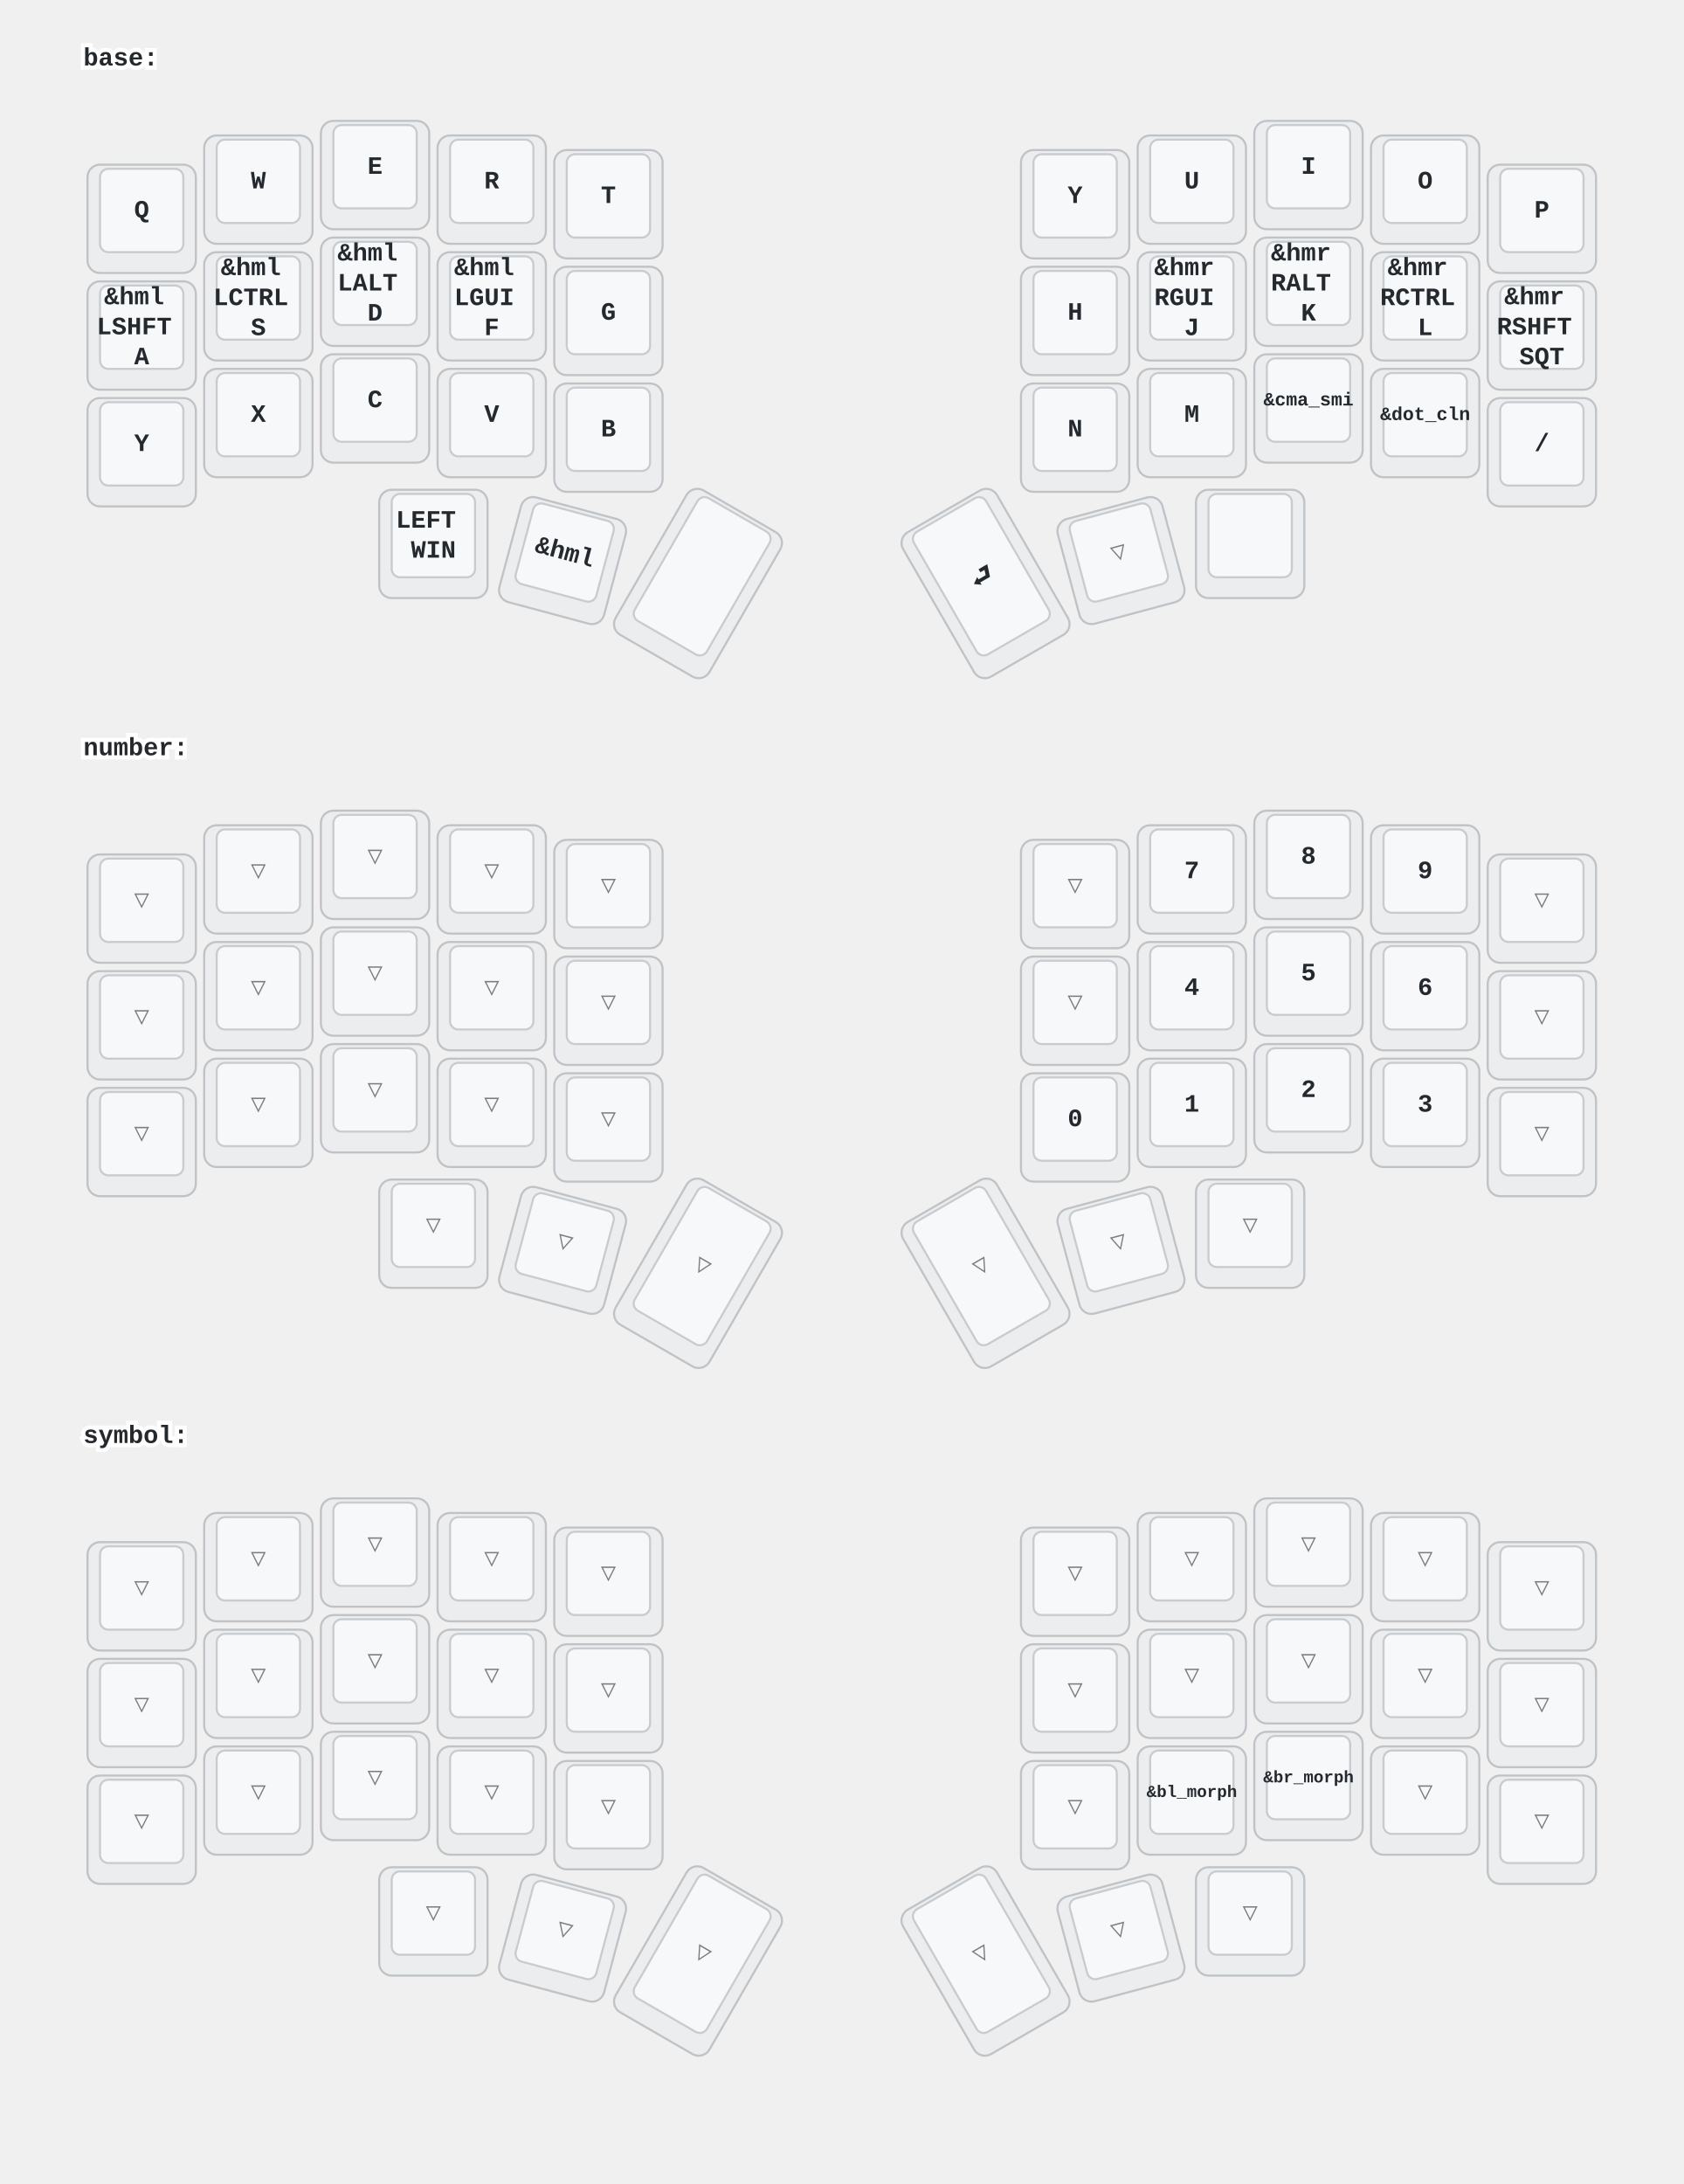
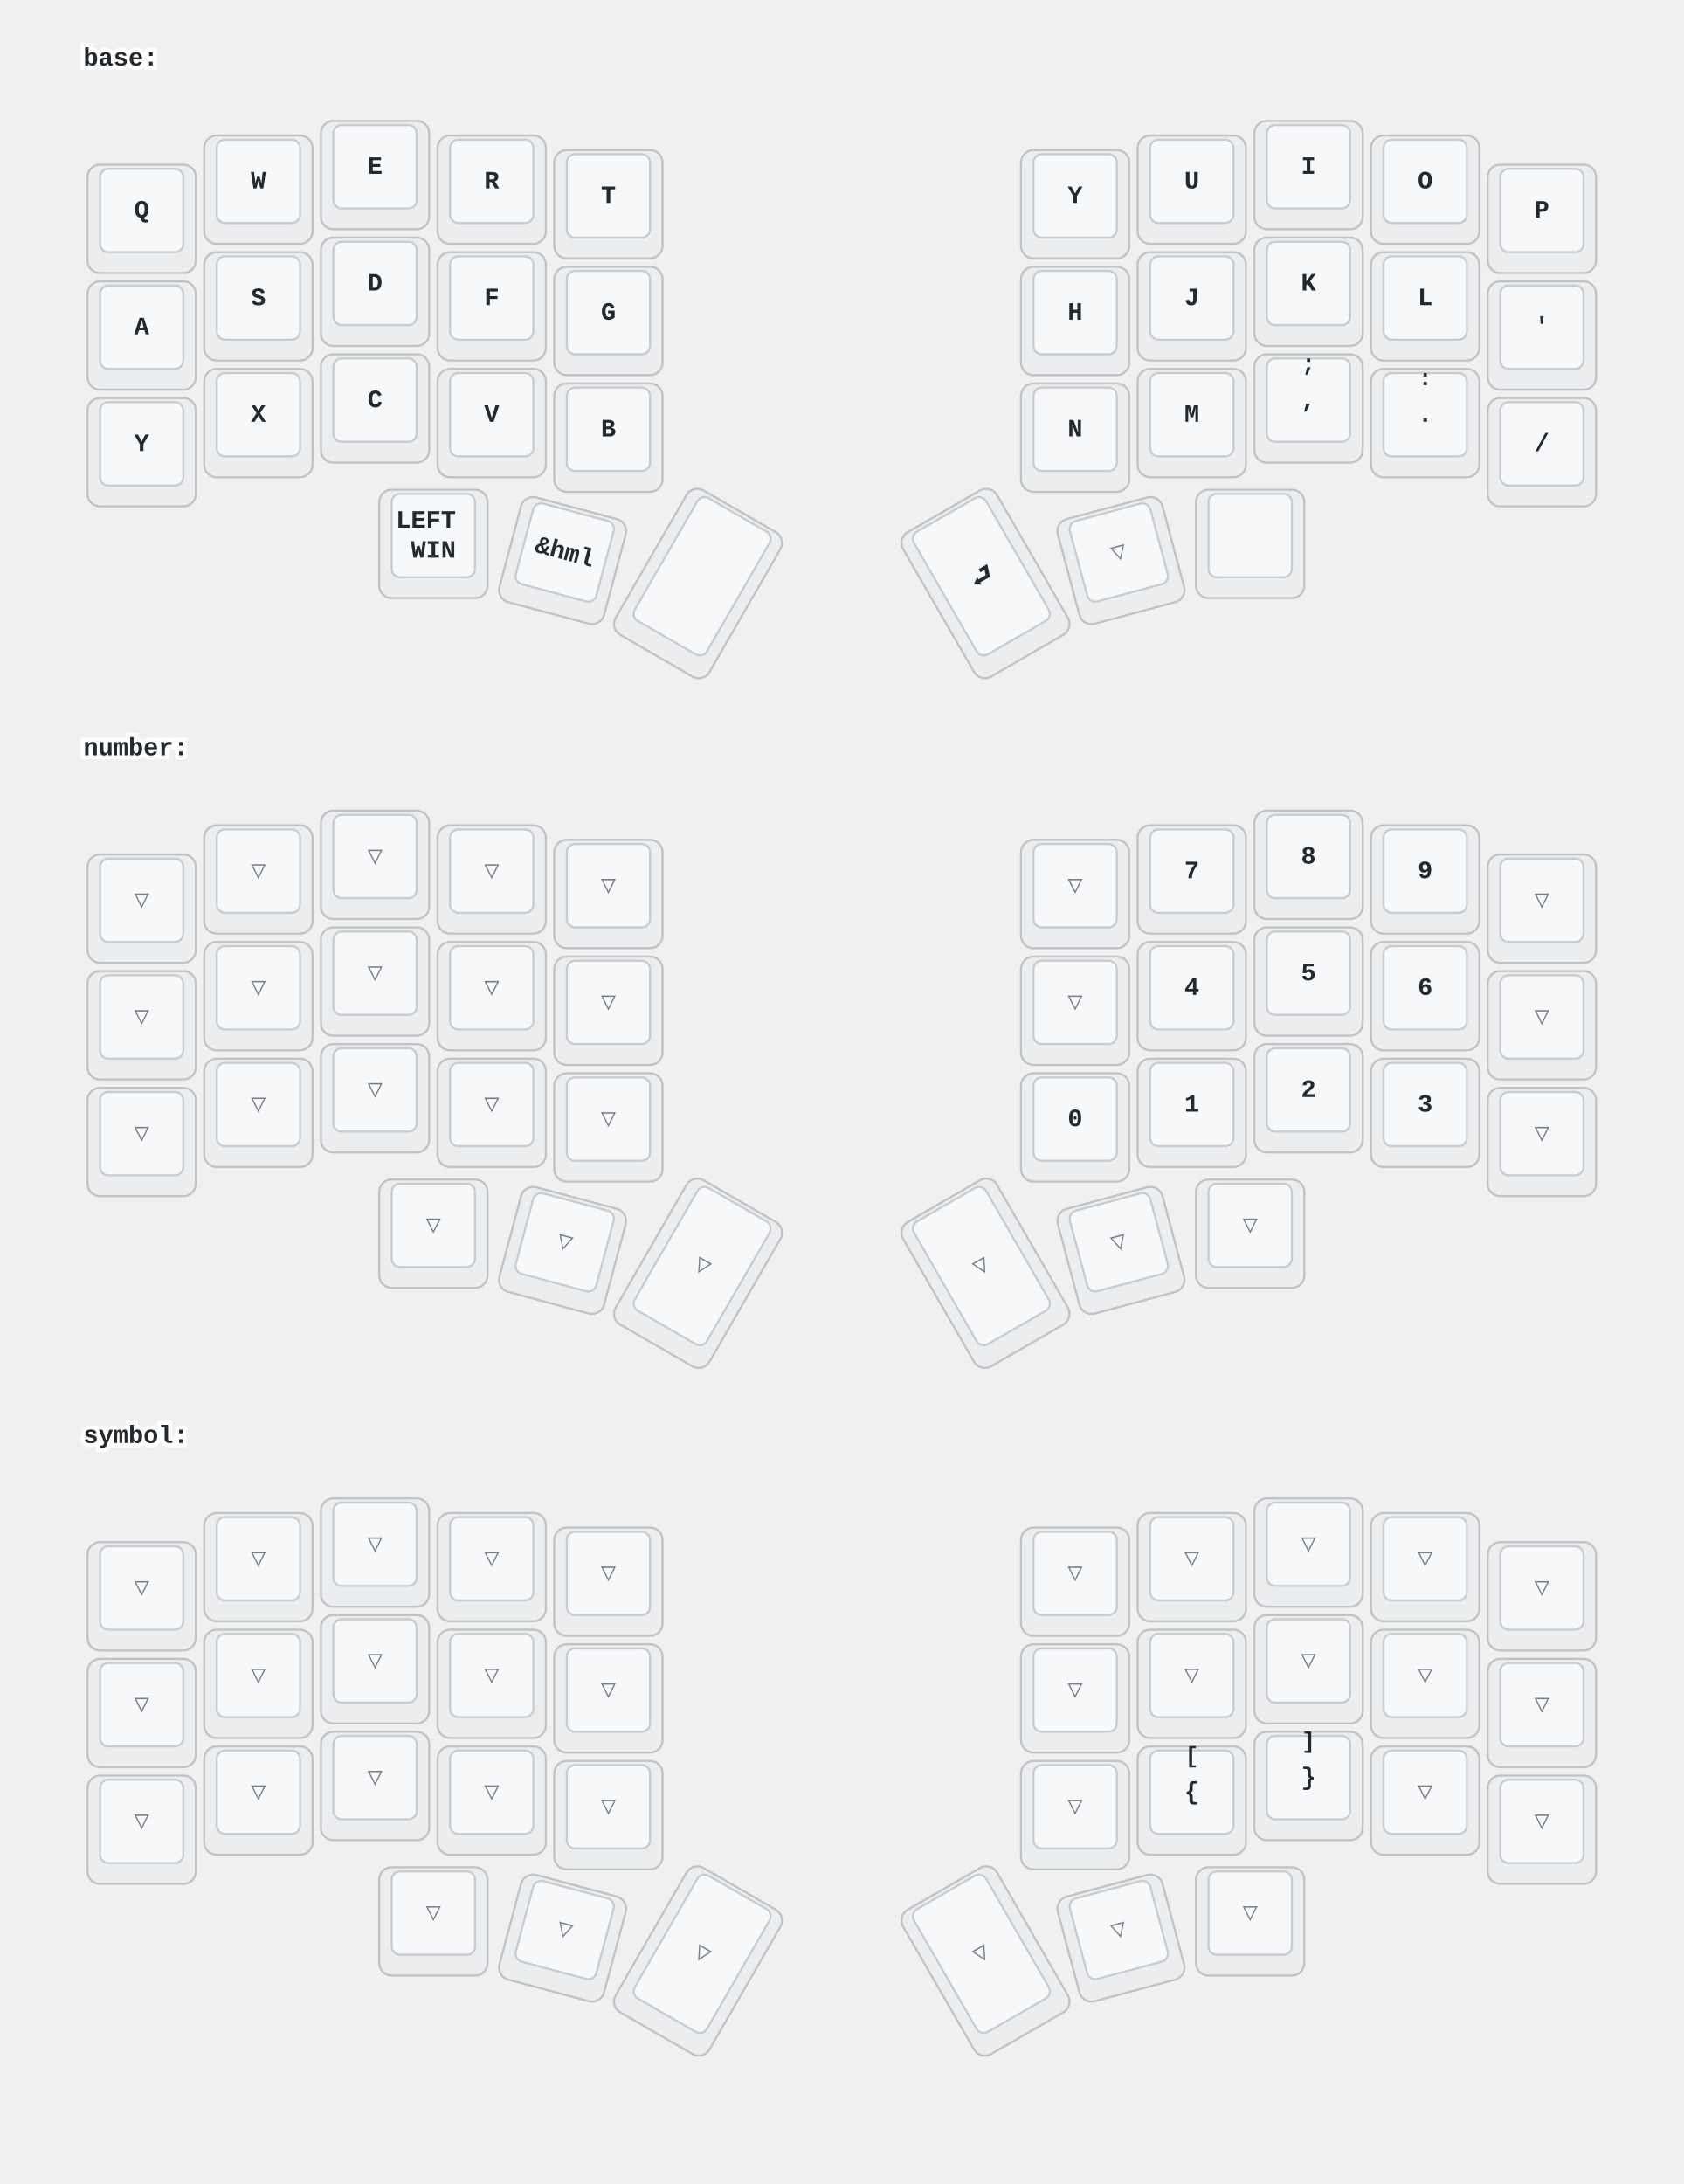
<svg xmlns="http://www.w3.org/2000/svg" xmlns:xlink="http://www.w3.org/1999/xlink" width="808" height="1048" viewBox="0 0 808 1048" class="keymap">
  <defs>/* start glyphs */
- <svg id="mdi:apple-keyboard-option">
+ <svg id="mdi:apple-keyboard-command">
+       <svg id="mdi-apple-keyboard-command" viewBox="0 0 24 24">
+         <path d="M6,2A4,4 0 0,1 10,6V8H14V6A4,4 0 0,1 18,2A4,4 0 0,1 22,6A4,4 0 0,1 18,10H16V14H18A4,4 0 0,1 22,18A4,4 0 0,1 18,22A4,4 0 0,1 14,18V16H10V18A4,4 0 0,1 6,22A4,4 0 0,1 2,18A4,4 0 0,1 6,14H8V10H6A4,4 0 0,1 2,6A4,4 0 0,1 6,2M16,18A2,2 0 0,0 18,20A2,2 0 0,0 20,18A2,2 0 0,0 18,16H16V18M14,10H10V14H14V10M6,16A2,2 0 0,0 4,18A2,2 0 0,0 6,20A2,2 0 0,0 8,18V16H6M8,6A2,2 0 0,0 6,4A2,2 0 0,0 4,6A2,2 0 0,0 6,8H8V6M18,8A2,2 0 0,0 20,6A2,2 0 0,0 18,4A2,2 0 0,0 16,6V8H18Z" />
+       </svg>
+     </svg>
+     <svg id="mdi:apple-keyboard-control">
+       <svg id="mdi-apple-keyboard-control" viewBox="0 0 24 24">
+         <path d="M19.78,11.78L18.36,13.19L12,6.83L5.64,13.19L4.22,11.78L12,4L19.78,11.78Z" />
+       </svg>
+     </svg>
+     <svg id="mdi:apple-keyboard-option">
      <svg id="mdi-apple-keyboard-option" viewBox="0 0 24 24">
        <path d="M3,4H9.11L16.15,18H21V20H14.88L7.84,6H3V4M14,4H21V6H14V4Z" />
+       </svg>
+     </svg>
+     <svg id="mdi:apple-keyboard-shift">
+       <svg id="mdi-apple-keyboard-shift" viewBox="0 0 24 24">
+         <path d="M15,18V12H17.17L12,6.83L6.83,12H9V18H15M12,4L22,14H17V20H7V14H2L12,4Z" />
      </svg>
    </svg>
    <svg id="mdi:keyboard-space">
      <svg id="mdi-keyboard-space" viewBox="0 0 24 24">
        <path d="M3 15H5V19H19V15H21V19C21 20.1 20.1 21 19 21H5C3.9 21 3 20.1 3 19V15Z" />
      </svg>
    </svg>
  </defs>/* end glyphs */
<style>/* inherit to force styles through use tags */
svg path {
    fill: inherit;
}

/* font and background color specifications */
svg.keymap {
    font-family: SFMono-Regular,Consolas,Liberation Mono,Menlo,monospace;
    font-size: 14px;
    font-kerning: normal;
    text-rendering: optimizeLegibility;
    fill: #24292e;
}

/* default key styling */
rect.key {
    fill: #f6f8fa;
}

rect.key, rect.combo {
    stroke: #c9cccf;
    stroke-width: 1;
}

/* default key side styling, only used is draw_key_sides is set */
rect.side {
    filter: brightness(90%);
}

/* color accent for combo boxes */
rect.combo, rect.combo-separate {
    fill: #cdf;
}

/* color accent for held keys */
rect.held, rect.combo.held {
    fill: #fdd;
}

/* color accent for ghost (optional) keys */
rect.ghost, rect.combo.ghost {
    stroke-dasharray: 4, 4;
    stroke-width: 2;
}

text {
    text-anchor: middle;
    dominant-baseline: middle;
}

/* styling for layer labels */
text.label {
    font-weight: bold;
    text-anchor: start;
    stroke: white;
    stroke-width: 4;
    paint-order: stroke;
}

/* styling for optional footer */
text.footer {
    text-anchor: end;
    dominant-baseline: auto;
    stroke: white;
    stroke-width: 4;
    paint-order: stroke;
}

/* styling for combo tap, and key hold/shifted label text */
text.combo, text.hold, text.shifted {
    font-size: 11px;
}

text.hold {
    text-anchor: middle;
    dominant-baseline: auto;
}

text.shifted {
    text-anchor: middle;
    dominant-baseline: hanging;
}

text.layer-activator {
    text-decoration: underline;
}

/* styling for hold/shifted label text in combo box */
text.combo.hold, text.combo.shifted {
    font-size: 8px;
}

/* lighter symbol for transparent keys */
text.trans {
    fill: #7b7e81;
}

/* styling for combo dendrons */
path.combo {
    stroke-width: 1;
    stroke: gray;
    fill: none;
}

/* Start Tabler Icons Cleanup */
/* cannot use height/width with glyphs */
.icon-tabler &gt; path {
    fill: inherit;
    stroke: inherit;
    stroke-width: 2;
}
/* hide tabler's default box */
.icon-tabler &gt; path[stroke="none"][fill="none"] {
    visibility: hidden;
}
/* End Tabler Icons Cleanup */

/* For default sytles, see https://github.com/caksoylar/keymap-drawer/blob/main/keymap_drawer/config.py#L85 */

svg.keymap {
  font-family: Ubuntu Mono, Inconsolata, Consolas, Liberation Mono, Menlo, monospace;
  font-size: 12px;
  font-weight: bold;
  text-rendering: optimizeLegibility;
}

/* Color accent for held keys */
rect.held, rect.combo.held {
    fill: #ffc;
}

/* Technique borrowed and extended from https://github.com/englmaxi/zmk-config/blob/master/keymap-drawer/config.yaml */
.sym_sub_text.tap {
  translate: -5px 2px;
  font-size: 20px;
}
.sym_sub_text.shifted {
  translate: 10px 13px;
  font-size: 10px;
  opacity: 1.0;
}
.combo.sym_sub_text.tap {
  translate: -1px 1px;
}
.combo.sym_sub_text.shifted {
  translate: 7px 5px;
  font-size: 10px;
  opacity: 1.0;
}

/* Toggle */
.toggle.shifted {
  translate: -10px 12px;
}

.toggle.hold {
  translate: 13px -23px;
}

/* Variant for tap-dances */
.tap_dance.tap {
  translate: -7px 0px;
  font-size: 12px;
}
.tap_dance.shifted {
  translate: 7px 17px;
  font-size: 12px;
  opacity: 1.0;
}

/* Variant for symbol next to symbol */
.sym_by_sym.tap {
  translate: -6px 0px;
}
.sym_by_sym.shifted {
  translate: 10px 12px;
  opacity: 1.0;
}

.combo.sym_by_sym.tap {
  translate: -35px 0px;
}
.combo.sym_by_sym.shifted {
  translate: 35px 20px;
  opacity: 1.0;
}

.combo.sym_by_sym.hold {
  visibility: hidden;
}

/* hide hold box for combo sym_by_sym */
.combo.sym_by_sym.hold &gt; path[stroke="none"][fill="none"] {
  visibility: hidden;
}
</style>
  <g transform="translate(40, 0)" class="layer-base">
    <text x="0" y="28" class="label" id="base">base:</text>
    <g transform="translate(0, 56)">
      <g transform="translate(28, 49)" class="key keypos-0">
        <rect rx="6" ry="6" x="-26" y="-26" width="52" height="52" class="key side" />
        <rect rx="4" ry="4" x="-20" y="-24" width="40" height="40" class="key" />
        <text x="0" y="-4" class="key tap">Q</text>
      </g>
      <g transform="translate(84, 35)" class="key keypos-1">
        <rect rx="6" ry="6" x="-26" y="-26" width="52" height="52" class="key side" />
        <rect rx="4" ry="4" x="-20" y="-24" width="40" height="40" class="key" />
        <text x="0" y="-4" class="key tap">W</text>
      </g>
      <g transform="translate(140, 28)" class="key keypos-2">
        <rect rx="6" ry="6" x="-26" y="-26" width="52" height="52" class="key side" />
        <rect rx="4" ry="4" x="-20" y="-24" width="40" height="40" class="key" />
        <text x="0" y="-4" class="key tap">E</text>
      </g>
      <g transform="translate(196, 35)" class="key keypos-3">
        <rect rx="6" ry="6" x="-26" y="-26" width="52" height="52" class="key side" />
        <rect rx="4" ry="4" x="-20" y="-24" width="40" height="40" class="key" />
        <text x="0" y="-4" class="key tap">R</text>
      </g>
      <g transform="translate(252, 42)" class="key keypos-4">
        <rect rx="6" ry="6" x="-26" y="-26" width="52" height="52" class="key side" />
        <rect rx="4" ry="4" x="-20" y="-24" width="40" height="40" class="key" />
        <text x="0" y="-4" class="key tap">T</text>
      </g>
      <g transform="translate(476, 42)" class="key keypos-5">
        <rect rx="6" ry="6" x="-26" y="-26" width="52" height="52" class="key side" />
        <rect rx="4" ry="4" x="-20" y="-24" width="40" height="40" class="key" />
        <text x="0" y="-4" class="key tap">Y</text>
      </g>
      <g transform="translate(532, 35)" class="key keypos-6">
        <rect rx="6" ry="6" x="-26" y="-26" width="52" height="52" class="key side" />
        <rect rx="4" ry="4" x="-20" y="-24" width="40" height="40" class="key" />
        <text x="0" y="-4" class="key tap">U</text>
      </g>
      <g transform="translate(588, 28)" class="key keypos-7">
        <rect rx="6" ry="6" x="-26" y="-26" width="52" height="52" class="key side" />
        <rect rx="4" ry="4" x="-20" y="-24" width="40" height="40" class="key" />
        <text x="0" y="-4" class="key tap">I</text>
      </g>
      <g transform="translate(644, 35)" class="key keypos-8">
        <rect rx="6" ry="6" x="-26" y="-26" width="52" height="52" class="key side" />
        <rect rx="4" ry="4" x="-20" y="-24" width="40" height="40" class="key" />
        <text x="0" y="-4" class="key tap">O</text>
      </g>
      <g transform="translate(700, 49)" class="key keypos-9">
        <rect rx="6" ry="6" x="-26" y="-26" width="52" height="52" class="key side" />
        <rect rx="4" ry="4" x="-20" y="-24" width="40" height="40" class="key" />
        <text x="0" y="-4" class="key tap">P</text>
      </g>
      <g transform="translate(28, 105)" class="key keypos-10">
        <rect rx="6" ry="6" x="-26" y="-26" width="52" height="52" class="key side" />
        <rect rx="4" ry="4" x="-20" y="-24" width="40" height="40" class="key" />
-         <text x="0" y="-4" class="key tap">
-           <tspan x="0" dy="-1.2em">&amp;hml</tspan>
-           <tspan x="0" dy="1.2em">LSHFT</tspan>
-           <tspan x="0" dy="1.2em">A</tspan>
-         </text>
+         <text x="0" y="-4" class="key tap">A</text>
+         <use href="#mdi:apple-keyboard-shift" xlink:href="#mdi:apple-keyboard-shift" x="-8" y="9" height="15" width="15.0" class="key hold glyph mdi:apple-keyboard-shift" />
      </g>
      <g transform="translate(84, 91)" class="key keypos-11">
        <rect rx="6" ry="6" x="-26" y="-26" width="52" height="52" class="key side" />
        <rect rx="4" ry="4" x="-20" y="-24" width="40" height="40" class="key" />
-         <text x="0" y="-4" class="key tap">
-           <tspan x="0" dy="-1.2em">&amp;hml</tspan>
-           <tspan x="0" dy="1.2em">LCTRL</tspan>
-           <tspan x="0" dy="1.2em">S</tspan>
-         </text>
+         <text x="0" y="-4" class="key tap">S</text>
+         <use href="#mdi:apple-keyboard-control" xlink:href="#mdi:apple-keyboard-control" x="-8" y="9" height="15" width="15.0" class="key hold glyph mdi:apple-keyboard-control" />
      </g>
      <g transform="translate(140, 84)" class="key keypos-12">
        <rect rx="6" ry="6" x="-26" y="-26" width="52" height="52" class="key side" />
        <rect rx="4" ry="4" x="-20" y="-24" width="40" height="40" class="key" />
-         <text x="0" y="-4" class="key tap">
-           <tspan x="0" dy="-1.2em">&amp;hml</tspan>
-           <tspan x="0" dy="1.2em">LALT</tspan>
-           <tspan x="0" dy="1.2em">D</tspan>
-         </text>
+         <text x="0" y="-4" class="key tap">D</text>
+         <use href="#mdi:apple-keyboard-option" xlink:href="#mdi:apple-keyboard-option" x="-8" y="9" height="15" width="15.0" class="key hold glyph mdi:apple-keyboard-option" />
      </g>
      <g transform="translate(196, 91)" class="key keypos-13">
        <rect rx="6" ry="6" x="-26" y="-26" width="52" height="52" class="key side" />
        <rect rx="4" ry="4" x="-20" y="-24" width="40" height="40" class="key" />
-         <text x="0" y="-4" class="key tap">
-           <tspan x="0" dy="-1.2em">&amp;hml</tspan>
-           <tspan x="0" dy="1.2em">LGUI</tspan>
-           <tspan x="0" dy="1.2em">F</tspan>
-         </text>
+         <text x="0" y="-4" class="key tap">F</text>
+         <use href="#mdi:apple-keyboard-command" xlink:href="#mdi:apple-keyboard-command" x="-8" y="9" height="15" width="15.0" class="key hold glyph mdi:apple-keyboard-command" />
      </g>
      <g transform="translate(252, 98)" class="key keypos-14">
        <rect rx="6" ry="6" x="-26" y="-26" width="52" height="52" class="key side" />
        <rect rx="4" ry="4" x="-20" y="-24" width="40" height="40" class="key" />
        <text x="0" y="-4" class="key tap">G</text>
      </g>
      <g transform="translate(476, 98)" class="key keypos-15">
        <rect rx="6" ry="6" x="-26" y="-26" width="52" height="52" class="key side" />
        <rect rx="4" ry="4" x="-20" y="-24" width="40" height="40" class="key" />
        <text x="0" y="-4" class="key tap">H</text>
      </g>
      <g transform="translate(532, 91)" class="key keypos-16">
        <rect rx="6" ry="6" x="-26" y="-26" width="52" height="52" class="key side" />
        <rect rx="4" ry="4" x="-20" y="-24" width="40" height="40" class="key" />
-         <text x="0" y="-4" class="key tap">
-           <tspan x="0" dy="-1.2em">&amp;hmr</tspan>
-           <tspan x="0" dy="1.2em">RGUI</tspan>
-           <tspan x="0" dy="1.2em">J</tspan>
-         </text>
+         <text x="0" y="-4" class="key tap">J</text>
+         <use href="#mdi:apple-keyboard-command" xlink:href="#mdi:apple-keyboard-command" x="-8" y="9" height="15" width="15.0" class="key hold glyph mdi:apple-keyboard-command" />
      </g>
      <g transform="translate(588, 84)" class="key keypos-17">
        <rect rx="6" ry="6" x="-26" y="-26" width="52" height="52" class="key side" />
        <rect rx="4" ry="4" x="-20" y="-24" width="40" height="40" class="key" />
-         <text x="0" y="-4" class="key tap">
-           <tspan x="0" dy="-1.2em">&amp;hmr</tspan>
-           <tspan x="0" dy="1.2em">RALT</tspan>
-           <tspan x="0" dy="1.2em">K</tspan>
-         </text>
+         <text x="0" y="-4" class="key tap">K</text>
+         <use href="#mdi:apple-keyboard-option" xlink:href="#mdi:apple-keyboard-option" x="-8" y="9" height="15" width="15.0" class="key hold glyph mdi:apple-keyboard-option" />
      </g>
      <g transform="translate(644, 91)" class="key keypos-18">
        <rect rx="6" ry="6" x="-26" y="-26" width="52" height="52" class="key side" />
        <rect rx="4" ry="4" x="-20" y="-24" width="40" height="40" class="key" />
-         <text x="0" y="-4" class="key tap">
-           <tspan x="0" dy="-1.2em">&amp;hmr</tspan>
-           <tspan x="0" dy="1.2em">RCTRL</tspan>
-           <tspan x="0" dy="1.2em">L</tspan>
-         </text>
+         <text x="0" y="-4" class="key tap">L</text>
+         <use href="#mdi:apple-keyboard-control" xlink:href="#mdi:apple-keyboard-control" x="-8" y="9" height="15" width="15.0" class="key hold glyph mdi:apple-keyboard-control" />
      </g>
      <g transform="translate(700, 105)" class="key keypos-19">
        <rect rx="6" ry="6" x="-26" y="-26" width="52" height="52" class="key side" />
        <rect rx="4" ry="4" x="-20" y="-24" width="40" height="40" class="key" />
-         <text x="0" y="-4" class="key tap">
-           <tspan x="0" dy="-1.2em">&amp;hmr</tspan>
-           <tspan x="0" dy="1.2em">RSHFT</tspan>
-           <tspan x="0" dy="1.2em">SQT</tspan>
-         </text>
+         <text x="0" y="-4" class="key tap">'</text>
+         <use href="#mdi:apple-keyboard-shift" xlink:href="#mdi:apple-keyboard-shift" x="-8" y="9" height="15" width="15.0" class="key hold glyph mdi:apple-keyboard-shift" />
      </g>
      <g transform="translate(28, 161)" class="key keypos-20">
        <rect rx="6" ry="6" x="-26" y="-26" width="52" height="52" class="key side" />
        <rect rx="4" ry="4" x="-20" y="-24" width="40" height="40" class="key" />
        <text x="0" y="-4" class="key tap">Y</text>
      </g>
      <g transform="translate(84, 147)" class="key keypos-21">
        <rect rx="6" ry="6" x="-26" y="-26" width="52" height="52" class="key side" />
        <rect rx="4" ry="4" x="-20" y="-24" width="40" height="40" class="key" />
        <text x="0" y="-4" class="key tap">X</text>
      </g>
      <g transform="translate(140, 140)" class="key keypos-22">
        <rect rx="6" ry="6" x="-26" y="-26" width="52" height="52" class="key side" />
        <rect rx="4" ry="4" x="-20" y="-24" width="40" height="40" class="key" />
        <text x="0" y="-4" class="key tap">C</text>
      </g>
      <g transform="translate(196, 147)" class="key keypos-23">
        <rect rx="6" ry="6" x="-26" y="-26" width="52" height="52" class="key side" />
        <rect rx="4" ry="4" x="-20" y="-24" width="40" height="40" class="key" />
        <text x="0" y="-4" class="key tap">V</text>
      </g>
      <g transform="translate(252, 154)" class="key keypos-24">
        <rect rx="6" ry="6" x="-26" y="-26" width="52" height="52" class="key side" />
        <rect rx="4" ry="4" x="-20" y="-24" width="40" height="40" class="key" />
        <text x="0" y="-4" class="key tap">B</text>
      </g>
      <g transform="translate(476, 154)" class="key keypos-25">
        <rect rx="6" ry="6" x="-26" y="-26" width="52" height="52" class="key side" />
        <rect rx="4" ry="4" x="-20" y="-24" width="40" height="40" class="key" />
        <text x="0" y="-4" class="key tap">N</text>
      </g>
      <g transform="translate(532, 147)" class="key keypos-26">
        <rect rx="6" ry="6" x="-26" y="-26" width="52" height="52" class="key side" />
        <rect rx="4" ry="4" x="-20" y="-24" width="40" height="40" class="key" />
        <text x="0" y="-4" class="key tap">M</text>
      </g>
      <g transform="translate(588, 140)" class="key keypos-27">
        <rect rx="6" ry="6" x="-26" y="-26" width="52" height="52" class="key side" />
        <rect rx="4" ry="4" x="-20" y="-24" width="40" height="40" class="key" />
-         <text x="0" y="-4" class="key tap">
-           <tspan style="font-size: 75%">&amp;cma_smi</tspan>
-         </text>
+         <text x="0" y="-4" class="key tap">,</text>
+         <text x="0" y="-24" class="key shifted">;</text>
      </g>
      <g transform="translate(644, 147)" class="key keypos-28">
        <rect rx="6" ry="6" x="-26" y="-26" width="52" height="52" class="key side" />
        <rect rx="4" ry="4" x="-20" y="-24" width="40" height="40" class="key" />
-         <text x="0" y="-4" class="key tap">
-           <tspan style="font-size: 75%">&amp;dot_cln</tspan>
-         </text>
+         <text x="0" y="-4" class="key tap">.</text>
+         <text x="0" y="-24" class="key shifted">:</text>
      </g>
      <g transform="translate(700, 161)" class="key keypos-29">
        <rect rx="6" ry="6" x="-26" y="-26" width="52" height="52" class="key side" />
        <rect rx="4" ry="4" x="-20" y="-24" width="40" height="40" class="key" />
        <text x="0" y="-4" class="key tap">/</text>
      </g>
      <g transform="translate(168, 205)" class="key keypos-30">
        <rect rx="6" ry="6" x="-26" y="-26" width="52" height="52" class="key side" />
        <rect rx="4" ry="4" x="-20" y="-24" width="40" height="40" class="key" />
        <text x="0" y="-4" class="key tap">
          <tspan x="0" dy="-0.6em">LEFT</tspan>
          <tspan x="0" dy="1.2em">WIN</tspan>
        </text>
      </g>
      <g transform="translate(230, 213) rotate(15.0)" class="key keypos-31">
        <rect rx="6" ry="6" x="-26" y="-26" width="52" height="52" class="key side" />
        <rect rx="4" ry="4" x="-20" y="-24" width="40" height="40" class="key" />
        <text x="0" y="-4" class="key tap">&amp;hml</text>
      </g>
      <g transform="translate(295, 224) rotate(30.0)" class="key keypos-32">
        <rect rx="6" ry="6" x="-26" y="-40" width="52" height="80" class="key side" />
        <rect rx="4" ry="4" x="-20" y="-38" width="40" height="68" class="key" />
        <use href="#mdi:keyboard-space" xlink:href="#mdi:keyboard-space" x="-9" y="-13" height="18" width="18.0" class="key tap glyph mdi:keyboard-space" />
      </g>
      <g transform="translate(433, 224) rotate(-30.0)" class="key keypos-33">
        <rect rx="6" ry="6" x="-26" y="-40" width="52" height="80" class="key side" />
        <rect rx="4" ry="4" x="-20" y="-38" width="40" height="68" class="key" />
        <text x="0" y="-4" class="key tap">⮐</text>
      </g>
      <g transform="translate(498, 213) rotate(-15.0)" class="key trans keypos-34">
        <rect rx="6" ry="6" x="-26" y="-26" width="52" height="52" class="key trans side" />
        <rect rx="4" ry="4" x="-20" y="-24" width="40" height="40" class="key trans" />
        <text x="0" y="-4" class="key trans tap">▽</text>
      </g>
      <g transform="translate(560, 205)" class="key keypos-35">
        <rect rx="6" ry="6" x="-26" y="-26" width="52" height="52" class="key side" />
        <rect rx="4" ry="4" x="-20" y="-24" width="40" height="40" class="key" />
        <use href="#mdi:apple-keyboard-option" xlink:href="#mdi:apple-keyboard-option" x="-9" y="-13" height="18" width="18.0" class="key tap glyph mdi:apple-keyboard-option" />
      </g>
    </g>
  </g>
  <g transform="translate(40, 331)" class="layer-number">
    <text x="0" y="28" class="label" id="number">number:</text>
    <g transform="translate(0, 56)">
      <g transform="translate(28, 49)" class="key trans keypos-0">
        <rect rx="6" ry="6" x="-26" y="-26" width="52" height="52" class="key trans side" />
        <rect rx="4" ry="4" x="-20" y="-24" width="40" height="40" class="key trans" />
        <text x="0" y="-4" class="key trans tap">▽</text>
      </g>
      <g transform="translate(84, 35)" class="key trans keypos-1">
        <rect rx="6" ry="6" x="-26" y="-26" width="52" height="52" class="key trans side" />
        <rect rx="4" ry="4" x="-20" y="-24" width="40" height="40" class="key trans" />
        <text x="0" y="-4" class="key trans tap">▽</text>
      </g>
      <g transform="translate(140, 28)" class="key trans keypos-2">
        <rect rx="6" ry="6" x="-26" y="-26" width="52" height="52" class="key trans side" />
        <rect rx="4" ry="4" x="-20" y="-24" width="40" height="40" class="key trans" />
        <text x="0" y="-4" class="key trans tap">▽</text>
      </g>
      <g transform="translate(196, 35)" class="key trans keypos-3">
        <rect rx="6" ry="6" x="-26" y="-26" width="52" height="52" class="key trans side" />
        <rect rx="4" ry="4" x="-20" y="-24" width="40" height="40" class="key trans" />
        <text x="0" y="-4" class="key trans tap">▽</text>
      </g>
      <g transform="translate(252, 42)" class="key trans keypos-4">
        <rect rx="6" ry="6" x="-26" y="-26" width="52" height="52" class="key trans side" />
        <rect rx="4" ry="4" x="-20" y="-24" width="40" height="40" class="key trans" />
        <text x="0" y="-4" class="key trans tap">▽</text>
      </g>
      <g transform="translate(476, 42)" class="key trans keypos-5">
        <rect rx="6" ry="6" x="-26" y="-26" width="52" height="52" class="key trans side" />
        <rect rx="4" ry="4" x="-20" y="-24" width="40" height="40" class="key trans" />
        <text x="0" y="-4" class="key trans tap">▽</text>
      </g>
      <g transform="translate(532, 35)" class="key keypos-6">
        <rect rx="6" ry="6" x="-26" y="-26" width="52" height="52" class="key side" />
        <rect rx="4" ry="4" x="-20" y="-24" width="40" height="40" class="key" />
        <text x="0" y="-4" class="key tap">7</text>
      </g>
      <g transform="translate(588, 28)" class="key keypos-7">
        <rect rx="6" ry="6" x="-26" y="-26" width="52" height="52" class="key side" />
        <rect rx="4" ry="4" x="-20" y="-24" width="40" height="40" class="key" />
        <text x="0" y="-4" class="key tap">8</text>
      </g>
      <g transform="translate(644, 35)" class="key keypos-8">
        <rect rx="6" ry="6" x="-26" y="-26" width="52" height="52" class="key side" />
        <rect rx="4" ry="4" x="-20" y="-24" width="40" height="40" class="key" />
        <text x="0" y="-4" class="key tap">9</text>
      </g>
      <g transform="translate(700, 49)" class="key trans keypos-9">
        <rect rx="6" ry="6" x="-26" y="-26" width="52" height="52" class="key trans side" />
        <rect rx="4" ry="4" x="-20" y="-24" width="40" height="40" class="key trans" />
        <text x="0" y="-4" class="key trans tap">▽</text>
      </g>
      <g transform="translate(28, 105)" class="key trans keypos-10">
        <rect rx="6" ry="6" x="-26" y="-26" width="52" height="52" class="key trans side" />
        <rect rx="4" ry="4" x="-20" y="-24" width="40" height="40" class="key trans" />
        <text x="0" y="-4" class="key trans tap">▽</text>
      </g>
      <g transform="translate(84, 91)" class="key trans keypos-11">
        <rect rx="6" ry="6" x="-26" y="-26" width="52" height="52" class="key trans side" />
        <rect rx="4" ry="4" x="-20" y="-24" width="40" height="40" class="key trans" />
        <text x="0" y="-4" class="key trans tap">▽</text>
      </g>
      <g transform="translate(140, 84)" class="key trans keypos-12">
        <rect rx="6" ry="6" x="-26" y="-26" width="52" height="52" class="key trans side" />
        <rect rx="4" ry="4" x="-20" y="-24" width="40" height="40" class="key trans" />
        <text x="0" y="-4" class="key trans tap">▽</text>
      </g>
      <g transform="translate(196, 91)" class="key trans keypos-13">
        <rect rx="6" ry="6" x="-26" y="-26" width="52" height="52" class="key trans side" />
        <rect rx="4" ry="4" x="-20" y="-24" width="40" height="40" class="key trans" />
        <text x="0" y="-4" class="key trans tap">▽</text>
      </g>
      <g transform="translate(252, 98)" class="key trans keypos-14">
        <rect rx="6" ry="6" x="-26" y="-26" width="52" height="52" class="key trans side" />
        <rect rx="4" ry="4" x="-20" y="-24" width="40" height="40" class="key trans" />
        <text x="0" y="-4" class="key trans tap">▽</text>
      </g>
      <g transform="translate(476, 98)" class="key trans keypos-15">
        <rect rx="6" ry="6" x="-26" y="-26" width="52" height="52" class="key trans side" />
        <rect rx="4" ry="4" x="-20" y="-24" width="40" height="40" class="key trans" />
        <text x="0" y="-4" class="key trans tap">▽</text>
      </g>
      <g transform="translate(532, 91)" class="key keypos-16">
        <rect rx="6" ry="6" x="-26" y="-26" width="52" height="52" class="key side" />
        <rect rx="4" ry="4" x="-20" y="-24" width="40" height="40" class="key" />
        <text x="0" y="-4" class="key tap">4</text>
      </g>
      <g transform="translate(588, 84)" class="key keypos-17">
        <rect rx="6" ry="6" x="-26" y="-26" width="52" height="52" class="key side" />
        <rect rx="4" ry="4" x="-20" y="-24" width="40" height="40" class="key" />
        <text x="0" y="-4" class="key tap">5</text>
      </g>
      <g transform="translate(644, 91)" class="key keypos-18">
        <rect rx="6" ry="6" x="-26" y="-26" width="52" height="52" class="key side" />
        <rect rx="4" ry="4" x="-20" y="-24" width="40" height="40" class="key" />
        <text x="0" y="-4" class="key tap">6</text>
      </g>
      <g transform="translate(700, 105)" class="key trans keypos-19">
        <rect rx="6" ry="6" x="-26" y="-26" width="52" height="52" class="key trans side" />
        <rect rx="4" ry="4" x="-20" y="-24" width="40" height="40" class="key trans" />
        <text x="0" y="-4" class="key trans tap">▽</text>
      </g>
      <g transform="translate(28, 161)" class="key trans keypos-20">
        <rect rx="6" ry="6" x="-26" y="-26" width="52" height="52" class="key trans side" />
        <rect rx="4" ry="4" x="-20" y="-24" width="40" height="40" class="key trans" />
        <text x="0" y="-4" class="key trans tap">▽</text>
      </g>
      <g transform="translate(84, 147)" class="key trans keypos-21">
        <rect rx="6" ry="6" x="-26" y="-26" width="52" height="52" class="key trans side" />
        <rect rx="4" ry="4" x="-20" y="-24" width="40" height="40" class="key trans" />
        <text x="0" y="-4" class="key trans tap">▽</text>
      </g>
      <g transform="translate(140, 140)" class="key trans keypos-22">
        <rect rx="6" ry="6" x="-26" y="-26" width="52" height="52" class="key trans side" />
        <rect rx="4" ry="4" x="-20" y="-24" width="40" height="40" class="key trans" />
        <text x="0" y="-4" class="key trans tap">▽</text>
      </g>
      <g transform="translate(196, 147)" class="key trans keypos-23">
        <rect rx="6" ry="6" x="-26" y="-26" width="52" height="52" class="key trans side" />
        <rect rx="4" ry="4" x="-20" y="-24" width="40" height="40" class="key trans" />
        <text x="0" y="-4" class="key trans tap">▽</text>
      </g>
      <g transform="translate(252, 154)" class="key trans keypos-24">
        <rect rx="6" ry="6" x="-26" y="-26" width="52" height="52" class="key trans side" />
        <rect rx="4" ry="4" x="-20" y="-24" width="40" height="40" class="key trans" />
        <text x="0" y="-4" class="key trans tap">▽</text>
      </g>
      <g transform="translate(476, 154)" class="key keypos-25">
        <rect rx="6" ry="6" x="-26" y="-26" width="52" height="52" class="key side" />
        <rect rx="4" ry="4" x="-20" y="-24" width="40" height="40" class="key" />
        <text x="0" y="-4" class="key tap">0</text>
      </g>
      <g transform="translate(532, 147)" class="key keypos-26">
        <rect rx="6" ry="6" x="-26" y="-26" width="52" height="52" class="key side" />
        <rect rx="4" ry="4" x="-20" y="-24" width="40" height="40" class="key" />
        <text x="0" y="-4" class="key tap">1</text>
      </g>
      <g transform="translate(588, 140)" class="key keypos-27">
        <rect rx="6" ry="6" x="-26" y="-26" width="52" height="52" class="key side" />
        <rect rx="4" ry="4" x="-20" y="-24" width="40" height="40" class="key" />
        <text x="0" y="-4" class="key tap">2</text>
      </g>
      <g transform="translate(644, 147)" class="key keypos-28">
        <rect rx="6" ry="6" x="-26" y="-26" width="52" height="52" class="key side" />
        <rect rx="4" ry="4" x="-20" y="-24" width="40" height="40" class="key" />
        <text x="0" y="-4" class="key tap">3</text>
      </g>
      <g transform="translate(700, 161)" class="key trans keypos-29">
        <rect rx="6" ry="6" x="-26" y="-26" width="52" height="52" class="key trans side" />
        <rect rx="4" ry="4" x="-20" y="-24" width="40" height="40" class="key trans" />
        <text x="0" y="-4" class="key trans tap">▽</text>
      </g>
      <g transform="translate(168, 205)" class="key trans keypos-30">
        <rect rx="6" ry="6" x="-26" y="-26" width="52" height="52" class="key trans side" />
        <rect rx="4" ry="4" x="-20" y="-24" width="40" height="40" class="key trans" />
        <text x="0" y="-4" class="key trans tap">▽</text>
      </g>
      <g transform="translate(230, 213) rotate(15.0)" class="key trans keypos-31">
        <rect rx="6" ry="6" x="-26" y="-26" width="52" height="52" class="key trans side" />
        <rect rx="4" ry="4" x="-20" y="-24" width="40" height="40" class="key trans" />
        <text x="0" y="-4" class="key trans tap">▽</text>
      </g>
      <g transform="translate(295, 224) rotate(30.0)" class="key trans keypos-32">
        <rect rx="6" ry="6" x="-26" y="-40" width="52" height="80" class="key trans side" />
        <rect rx="4" ry="4" x="-20" y="-38" width="40" height="68" class="key trans" />
        <text x="0" y="-4" class="key trans tap">▽</text>
      </g>
      <g transform="translate(433, 224) rotate(-30.0)" class="key trans keypos-33">
        <rect rx="6" ry="6" x="-26" y="-40" width="52" height="80" class="key trans side" />
        <rect rx="4" ry="4" x="-20" y="-38" width="40" height="68" class="key trans" />
        <text x="0" y="-4" class="key trans tap">▽</text>
      </g>
      <g transform="translate(498, 213) rotate(-15.0)" class="key trans keypos-34">
        <rect rx="6" ry="6" x="-26" y="-26" width="52" height="52" class="key trans side" />
        <rect rx="4" ry="4" x="-20" y="-24" width="40" height="40" class="key trans" />
        <text x="0" y="-4" class="key trans tap">▽</text>
      </g>
      <g transform="translate(560, 205)" class="key trans keypos-35">
        <rect rx="6" ry="6" x="-26" y="-26" width="52" height="52" class="key trans side" />
        <rect rx="4" ry="4" x="-20" y="-24" width="40" height="40" class="key trans" />
        <text x="0" y="-4" class="key trans tap">▽</text>
      </g>
    </g>
  </g>
  <g transform="translate(40, 661)" class="layer-symbol">
    <text x="0" y="28" class="label" id="symbol">symbol:</text>
    <g transform="translate(0, 56)">
      <g transform="translate(28, 49)" class="key trans keypos-0">
        <rect rx="6" ry="6" x="-26" y="-26" width="52" height="52" class="key trans side" />
        <rect rx="4" ry="4" x="-20" y="-24" width="40" height="40" class="key trans" />
        <text x="0" y="-4" class="key trans tap">▽</text>
      </g>
      <g transform="translate(84, 35)" class="key trans keypos-1">
        <rect rx="6" ry="6" x="-26" y="-26" width="52" height="52" class="key trans side" />
        <rect rx="4" ry="4" x="-20" y="-24" width="40" height="40" class="key trans" />
        <text x="0" y="-4" class="key trans tap">▽</text>
      </g>
      <g transform="translate(140, 28)" class="key trans keypos-2">
        <rect rx="6" ry="6" x="-26" y="-26" width="52" height="52" class="key trans side" />
        <rect rx="4" ry="4" x="-20" y="-24" width="40" height="40" class="key trans" />
        <text x="0" y="-4" class="key trans tap">▽</text>
      </g>
      <g transform="translate(196, 35)" class="key trans keypos-3">
        <rect rx="6" ry="6" x="-26" y="-26" width="52" height="52" class="key trans side" />
        <rect rx="4" ry="4" x="-20" y="-24" width="40" height="40" class="key trans" />
        <text x="0" y="-4" class="key trans tap">▽</text>
      </g>
      <g transform="translate(252, 42)" class="key trans keypos-4">
        <rect rx="6" ry="6" x="-26" y="-26" width="52" height="52" class="key trans side" />
        <rect rx="4" ry="4" x="-20" y="-24" width="40" height="40" class="key trans" />
        <text x="0" y="-4" class="key trans tap">▽</text>
      </g>
      <g transform="translate(476, 42)" class="key trans keypos-5">
        <rect rx="6" ry="6" x="-26" y="-26" width="52" height="52" class="key trans side" />
        <rect rx="4" ry="4" x="-20" y="-24" width="40" height="40" class="key trans" />
        <text x="0" y="-4" class="key trans tap">▽</text>
      </g>
      <g transform="translate(532, 35)" class="key trans keypos-6">
        <rect rx="6" ry="6" x="-26" y="-26" width="52" height="52" class="key trans side" />
        <rect rx="4" ry="4" x="-20" y="-24" width="40" height="40" class="key trans" />
        <text x="0" y="-4" class="key trans tap">▽</text>
      </g>
      <g transform="translate(588, 28)" class="key trans keypos-7">
        <rect rx="6" ry="6" x="-26" y="-26" width="52" height="52" class="key trans side" />
        <rect rx="4" ry="4" x="-20" y="-24" width="40" height="40" class="key trans" />
        <text x="0" y="-4" class="key trans tap">▽</text>
      </g>
      <g transform="translate(644, 35)" class="key trans keypos-8">
        <rect rx="6" ry="6" x="-26" y="-26" width="52" height="52" class="key trans side" />
        <rect rx="4" ry="4" x="-20" y="-24" width="40" height="40" class="key trans" />
        <text x="0" y="-4" class="key trans tap">▽</text>
      </g>
      <g transform="translate(700, 49)" class="key trans keypos-9">
        <rect rx="6" ry="6" x="-26" y="-26" width="52" height="52" class="key trans side" />
        <rect rx="4" ry="4" x="-20" y="-24" width="40" height="40" class="key trans" />
        <text x="0" y="-4" class="key trans tap">▽</text>
      </g>
      <g transform="translate(28, 105)" class="key trans keypos-10">
        <rect rx="6" ry="6" x="-26" y="-26" width="52" height="52" class="key trans side" />
        <rect rx="4" ry="4" x="-20" y="-24" width="40" height="40" class="key trans" />
        <text x="0" y="-4" class="key trans tap">▽</text>
      </g>
      <g transform="translate(84, 91)" class="key trans keypos-11">
        <rect rx="6" ry="6" x="-26" y="-26" width="52" height="52" class="key trans side" />
        <rect rx="4" ry="4" x="-20" y="-24" width="40" height="40" class="key trans" />
        <text x="0" y="-4" class="key trans tap">▽</text>
      </g>
      <g transform="translate(140, 84)" class="key trans keypos-12">
        <rect rx="6" ry="6" x="-26" y="-26" width="52" height="52" class="key trans side" />
        <rect rx="4" ry="4" x="-20" y="-24" width="40" height="40" class="key trans" />
        <text x="0" y="-4" class="key trans tap">▽</text>
      </g>
      <g transform="translate(196, 91)" class="key trans keypos-13">
        <rect rx="6" ry="6" x="-26" y="-26" width="52" height="52" class="key trans side" />
        <rect rx="4" ry="4" x="-20" y="-24" width="40" height="40" class="key trans" />
        <text x="0" y="-4" class="key trans tap">▽</text>
      </g>
      <g transform="translate(252, 98)" class="key trans keypos-14">
        <rect rx="6" ry="6" x="-26" y="-26" width="52" height="52" class="key trans side" />
        <rect rx="4" ry="4" x="-20" y="-24" width="40" height="40" class="key trans" />
        <text x="0" y="-4" class="key trans tap">▽</text>
      </g>
      <g transform="translate(476, 98)" class="key trans keypos-15">
        <rect rx="6" ry="6" x="-26" y="-26" width="52" height="52" class="key trans side" />
        <rect rx="4" ry="4" x="-20" y="-24" width="40" height="40" class="key trans" />
        <text x="0" y="-4" class="key trans tap">▽</text>
      </g>
      <g transform="translate(532, 91)" class="key trans keypos-16">
        <rect rx="6" ry="6" x="-26" y="-26" width="52" height="52" class="key trans side" />
        <rect rx="4" ry="4" x="-20" y="-24" width="40" height="40" class="key trans" />
        <text x="0" y="-4" class="key trans tap">▽</text>
      </g>
      <g transform="translate(588, 84)" class="key trans keypos-17">
        <rect rx="6" ry="6" x="-26" y="-26" width="52" height="52" class="key trans side" />
        <rect rx="4" ry="4" x="-20" y="-24" width="40" height="40" class="key trans" />
        <text x="0" y="-4" class="key trans tap">▽</text>
      </g>
      <g transform="translate(644, 91)" class="key trans keypos-18">
        <rect rx="6" ry="6" x="-26" y="-26" width="52" height="52" class="key trans side" />
        <rect rx="4" ry="4" x="-20" y="-24" width="40" height="40" class="key trans" />
        <text x="0" y="-4" class="key trans tap">▽</text>
      </g>
      <g transform="translate(700, 105)" class="key trans keypos-19">
        <rect rx="6" ry="6" x="-26" y="-26" width="52" height="52" class="key trans side" />
        <rect rx="4" ry="4" x="-20" y="-24" width="40" height="40" class="key trans" />
        <text x="0" y="-4" class="key trans tap">▽</text>
      </g>
      <g transform="translate(28, 161)" class="key trans keypos-20">
        <rect rx="6" ry="6" x="-26" y="-26" width="52" height="52" class="key trans side" />
        <rect rx="4" ry="4" x="-20" y="-24" width="40" height="40" class="key trans" />
        <text x="0" y="-4" class="key trans tap">▽</text>
      </g>
      <g transform="translate(84, 147)" class="key trans keypos-21">
        <rect rx="6" ry="6" x="-26" y="-26" width="52" height="52" class="key trans side" />
        <rect rx="4" ry="4" x="-20" y="-24" width="40" height="40" class="key trans" />
        <text x="0" y="-4" class="key trans tap">▽</text>
      </g>
      <g transform="translate(140, 140)" class="key trans keypos-22">
        <rect rx="6" ry="6" x="-26" y="-26" width="52" height="52" class="key trans side" />
        <rect rx="4" ry="4" x="-20" y="-24" width="40" height="40" class="key trans" />
        <text x="0" y="-4" class="key trans tap">▽</text>
      </g>
      <g transform="translate(196, 147)" class="key trans keypos-23">
        <rect rx="6" ry="6" x="-26" y="-26" width="52" height="52" class="key trans side" />
        <rect rx="4" ry="4" x="-20" y="-24" width="40" height="40" class="key trans" />
        <text x="0" y="-4" class="key trans tap">▽</text>
      </g>
      <g transform="translate(252, 154)" class="key trans keypos-24">
        <rect rx="6" ry="6" x="-26" y="-26" width="52" height="52" class="key trans side" />
        <rect rx="4" ry="4" x="-20" y="-24" width="40" height="40" class="key trans" />
        <text x="0" y="-4" class="key trans tap">▽</text>
      </g>
      <g transform="translate(476, 154)" class="key trans keypos-25">
        <rect rx="6" ry="6" x="-26" y="-26" width="52" height="52" class="key trans side" />
        <rect rx="4" ry="4" x="-20" y="-24" width="40" height="40" class="key trans" />
        <text x="0" y="-4" class="key trans tap">▽</text>
      </g>
      <g transform="translate(532, 147)" class="key keypos-26">
        <rect rx="6" ry="6" x="-26" y="-26" width="52" height="52" class="key side" />
        <rect rx="4" ry="4" x="-20" y="-24" width="40" height="40" class="key" />
-         <text x="0" y="-4" class="key tap">
-           <tspan style="font-size: 67%">&amp;bl_morph</tspan>
-         </text>
+         <text x="0" y="-4" class="key tap">{</text>
+         <text x="0" y="-24" class="key shifted">[</text>
      </g>
      <g transform="translate(588, 140)" class="key keypos-27">
        <rect rx="6" ry="6" x="-26" y="-26" width="52" height="52" class="key side" />
        <rect rx="4" ry="4" x="-20" y="-24" width="40" height="40" class="key" />
-         <text x="0" y="-4" class="key tap">
-           <tspan style="font-size: 67%">&amp;br_morph</tspan>
-         </text>
+         <text x="0" y="-4" class="key tap">}</text>
+         <text x="0" y="-24" class="key shifted">]</text>
      </g>
      <g transform="translate(644, 147)" class="key trans keypos-28">
        <rect rx="6" ry="6" x="-26" y="-26" width="52" height="52" class="key trans side" />
        <rect rx="4" ry="4" x="-20" y="-24" width="40" height="40" class="key trans" />
        <text x="0" y="-4" class="key trans tap">▽</text>
      </g>
      <g transform="translate(700, 161)" class="key trans keypos-29">
        <rect rx="6" ry="6" x="-26" y="-26" width="52" height="52" class="key trans side" />
        <rect rx="4" ry="4" x="-20" y="-24" width="40" height="40" class="key trans" />
        <text x="0" y="-4" class="key trans tap">▽</text>
      </g>
      <g transform="translate(168, 205)" class="key trans keypos-30">
        <rect rx="6" ry="6" x="-26" y="-26" width="52" height="52" class="key trans side" />
        <rect rx="4" ry="4" x="-20" y="-24" width="40" height="40" class="key trans" />
        <text x="0" y="-4" class="key trans tap">▽</text>
      </g>
      <g transform="translate(230, 213) rotate(15.0)" class="key trans keypos-31">
        <rect rx="6" ry="6" x="-26" y="-26" width="52" height="52" class="key trans side" />
        <rect rx="4" ry="4" x="-20" y="-24" width="40" height="40" class="key trans" />
        <text x="0" y="-4" class="key trans tap">▽</text>
      </g>
      <g transform="translate(295, 224) rotate(30.0)" class="key trans keypos-32">
        <rect rx="6" ry="6" x="-26" y="-40" width="52" height="80" class="key trans side" />
        <rect rx="4" ry="4" x="-20" y="-38" width="40" height="68" class="key trans" />
        <text x="0" y="-4" class="key trans tap">▽</text>
      </g>
      <g transform="translate(433, 224) rotate(-30.0)" class="key trans keypos-33">
        <rect rx="6" ry="6" x="-26" y="-40" width="52" height="80" class="key trans side" />
        <rect rx="4" ry="4" x="-20" y="-38" width="40" height="68" class="key trans" />
        <text x="0" y="-4" class="key trans tap">▽</text>
      </g>
      <g transform="translate(498, 213) rotate(-15.0)" class="key trans keypos-34">
        <rect rx="6" ry="6" x="-26" y="-26" width="52" height="52" class="key trans side" />
        <rect rx="4" ry="4" x="-20" y="-24" width="40" height="40" class="key trans" />
        <text x="0" y="-4" class="key trans tap">▽</text>
      </g>
      <g transform="translate(560, 205)" class="key trans keypos-35">
        <rect rx="6" ry="6" x="-26" y="-26" width="52" height="52" class="key trans side" />
        <rect rx="4" ry="4" x="-20" y="-24" width="40" height="40" class="key trans" />
        <text x="0" y="-4" class="key trans tap">▽</text>
      </g>
    </g>
  </g>
</svg>
